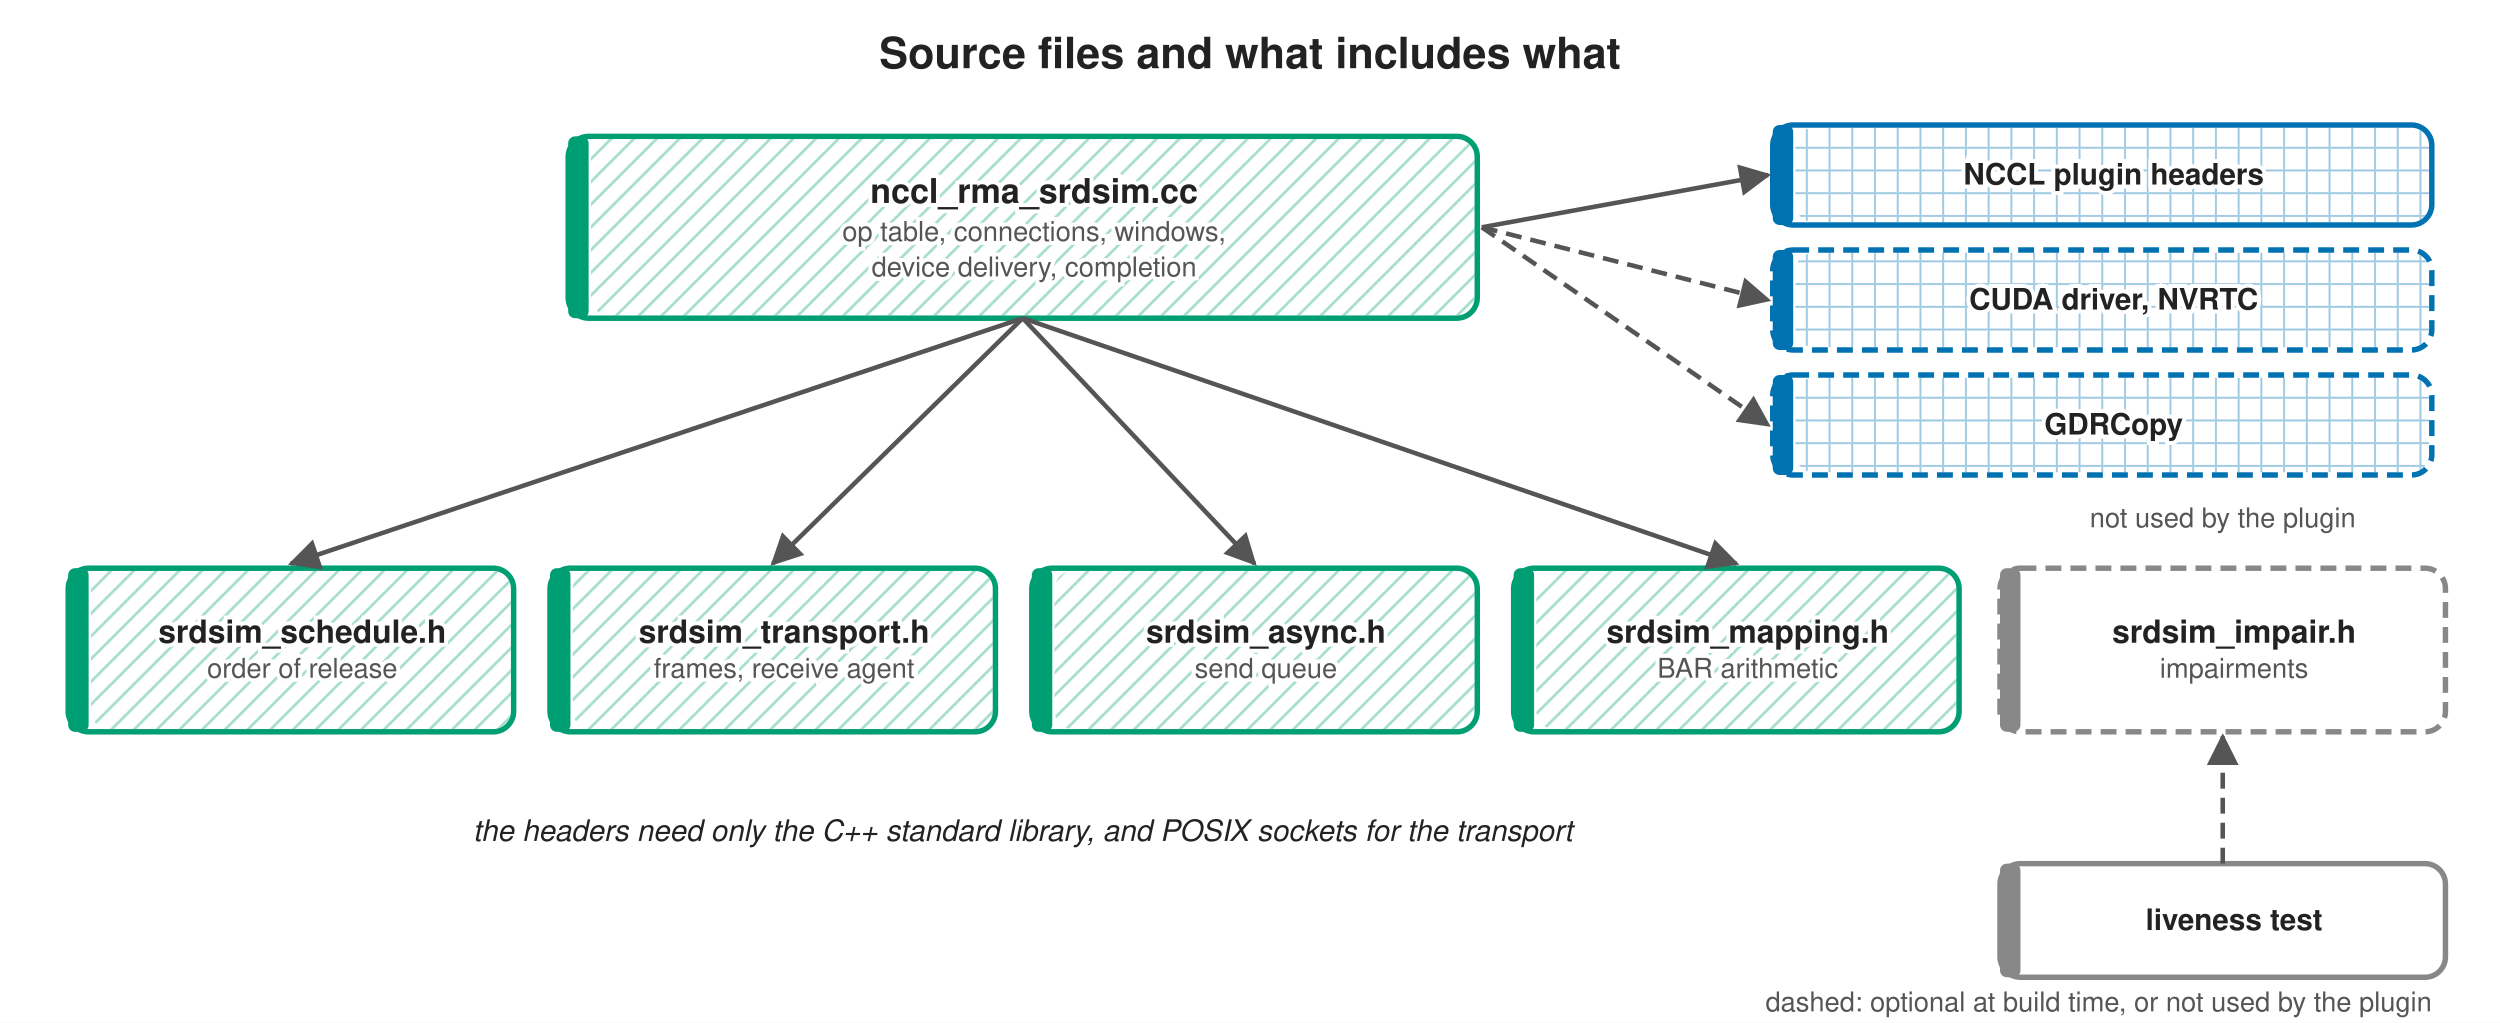
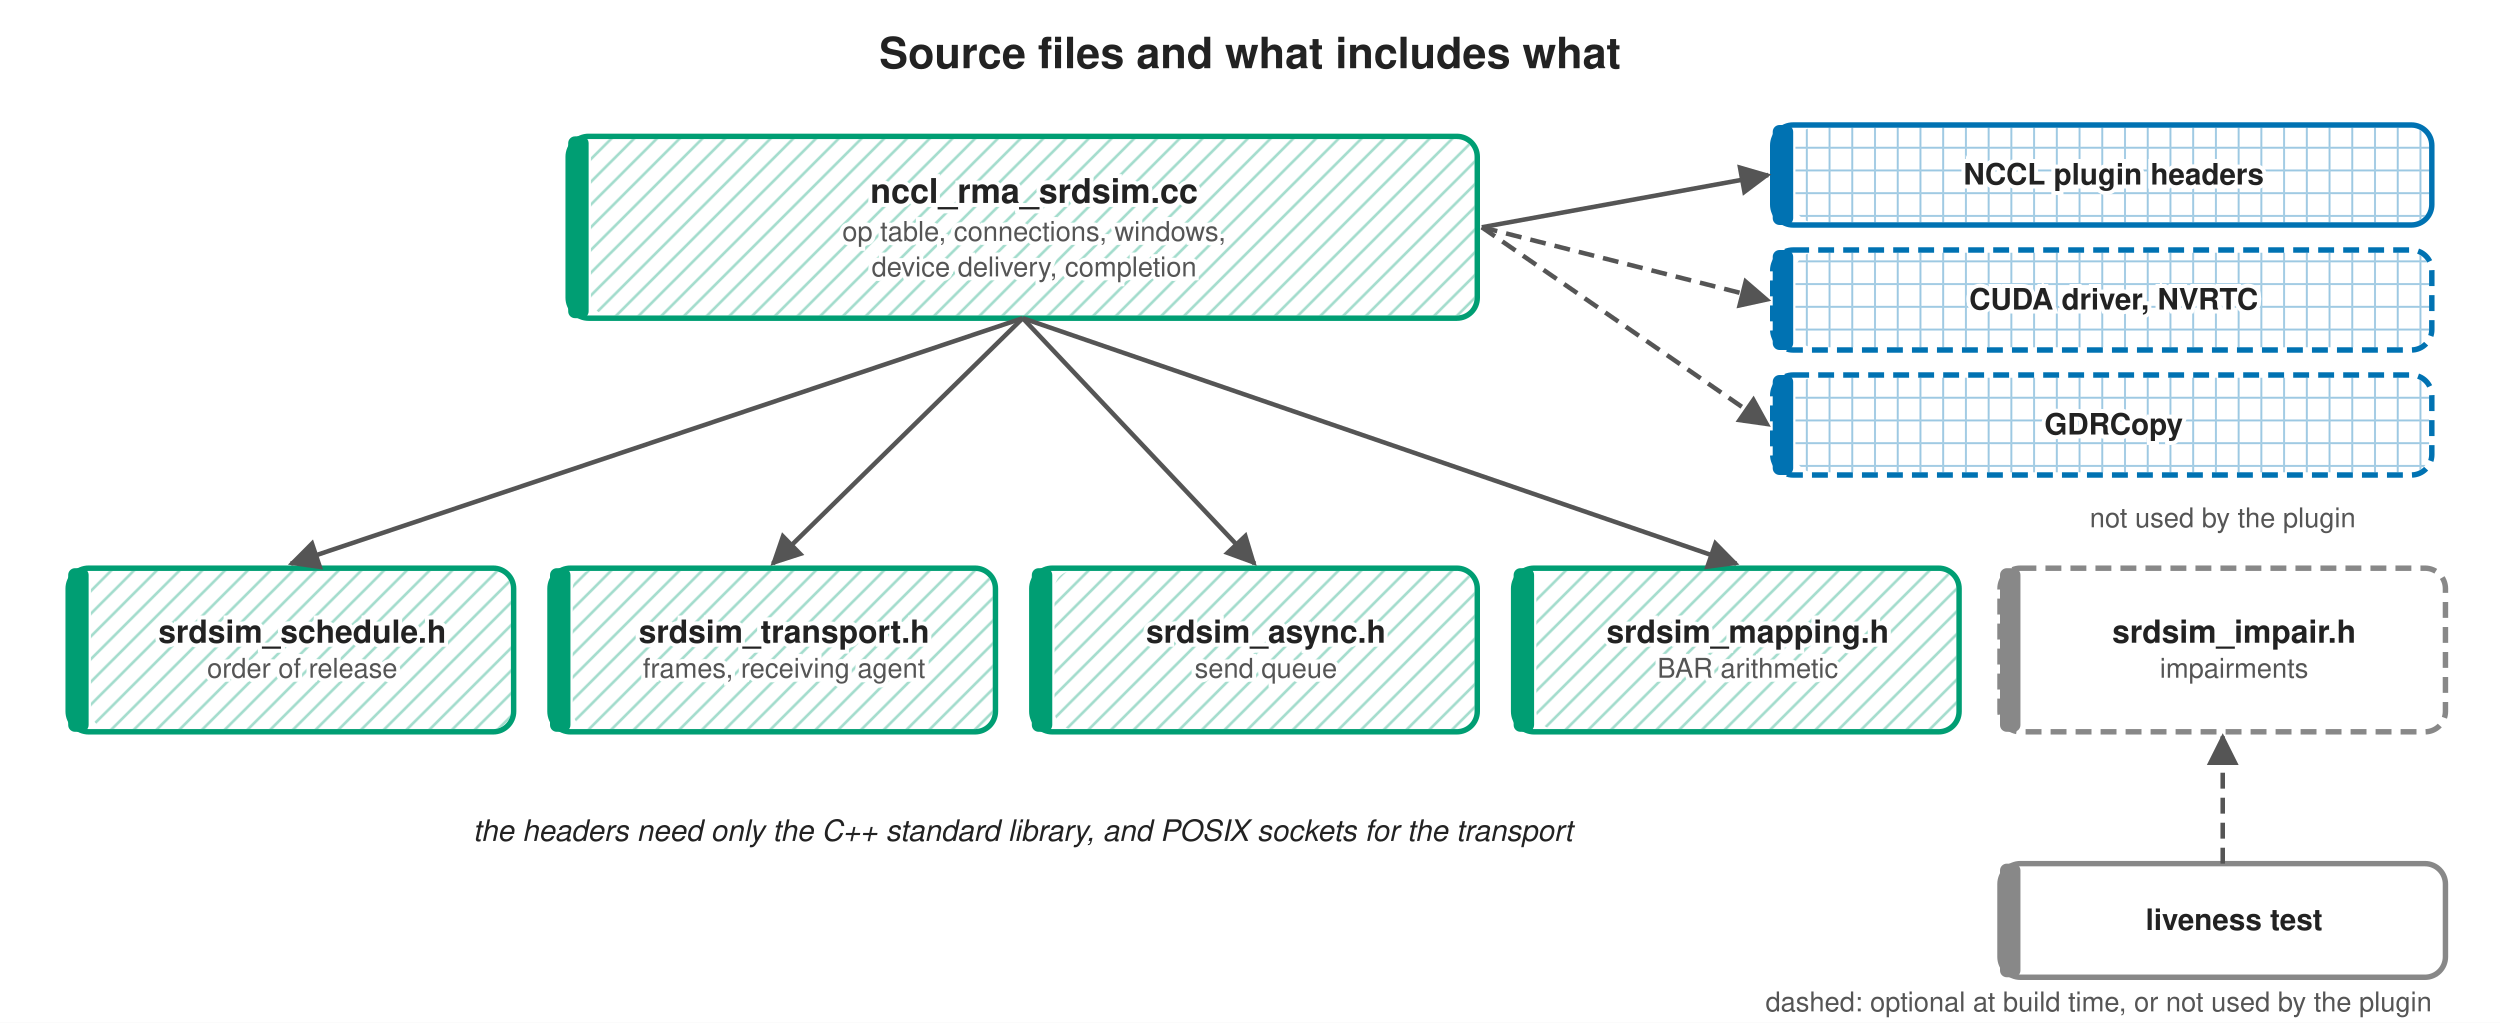
<svg xmlns="http://www.w3.org/2000/svg" width="1100" height="450" viewBox="0 0 1100 450">
  <defs>
    <pattern id="p-sim" width="10" height="10" patternUnits="userSpaceOnUse">
      <g stroke="#009E73" opacity="0.35">
        <path d="M-2,2 l4,-4 M0,10 l10,-10 M8,12 l4,-4" stroke-width="1.2" />
      </g>
    </pattern>
    <marker id="m13" viewBox="0 0 10 10" refX="9" refY="5" markerWidth="7" markerHeight="7" orient="auto-start-reverse">
      <path d="M0,0 L10,5 L0,10 z" fill="#555555" />
    </marker>
    <marker id="m19" viewBox="0 0 10 10" refX="9" refY="5" markerWidth="7" markerHeight="7" orient="auto-start-reverse">
      <path d="M0,0 L10,5 L0,10 z" fill="#555555" />
    </marker>
    <marker id="m25" viewBox="0 0 10 10" refX="9" refY="5" markerWidth="7" markerHeight="7" orient="auto-start-reverse">
      <path d="M0,0 L10,5 L0,10 z" fill="#555555" />
    </marker>
    <marker id="m31" viewBox="0 0 10 10" refX="9" refY="5" markerWidth="7" markerHeight="7" orient="auto-start-reverse">
      <path d="M0,0 L10,5 L0,10 z" fill="#555555" />
    </marker>
    <marker id="m40" viewBox="0 0 10 10" refX="9" refY="5" markerWidth="7" markerHeight="7" orient="auto-start-reverse">
      <path d="M0,0 L10,5 L0,10 z" fill="#555555" />
    </marker>
    <pattern id="p-nccl" width="10" height="10" patternUnits="userSpaceOnUse">
      <g stroke="#0072B2" opacity="0.35">
        <path d="M0,5 h10 M5,0 v10" stroke-width="0.9" />
      </g>
    </pattern>
    <marker id="m46" viewBox="0 0 10 10" refX="9" refY="5" markerWidth="7" markerHeight="7" orient="auto-start-reverse">
      <path d="M0,0 L10,5 L0,10 z" fill="#555555" />
    </marker>
    <marker id="m51" viewBox="0 0 10 10" refX="9" refY="5" markerWidth="7" markerHeight="7" orient="auto-start-reverse">
      <path d="M0,0 L10,5 L0,10 z" fill="#555555" />
    </marker>
    <marker id="m56" viewBox="0 0 10 10" refX="9" refY="5" markerWidth="7" markerHeight="7" orient="auto-start-reverse">
      <path d="M0,0 L10,5 L0,10 z" fill="#555555" />
    </marker>
  </defs>
  <rect x="0" y="0" width="1100" height="450" fill="#FFFFFF" />
  <text x="550.0" y="30.0" font-family="Helvetica, Arial, 'Hiragino Sans', 'Hiragino Kaku Gothic ProN', 'Noto Sans CJK JP', 'Noto Sans JP', sans-serif" font-size="19" font-weight="bold" text-anchor="middle" fill="#222222">Source files and what includes what</text>
  <rect x="250" y="60" width="400" height="80" rx="9" fill="#FFFFFF" stroke="#009E73" stroke-width="2.4" />
  <rect x="260" y="61.2" width="388.8" height="77.6" rx="8" fill="url(#p-sim)" />
  <rect x="250" y="60" width="9" height="80" rx="3" fill="#009E73" />
  <text x="455.0" y="89.3" font-family="Helvetica, Arial, 'Hiragino Sans', 'Hiragino Kaku Gothic ProN', 'Noto Sans CJK JP', 'Noto Sans JP', sans-serif" font-size="15" font-weight="bold" text-anchor="middle" fill="#222222" stroke="#FFFFFF" stroke-width="3.5" paint-order="stroke">nccl_rma_srdsim.cc</text>
  <text x="455.0" y="106.0" font-family="Helvetica, Arial, 'Hiragino Sans', 'Hiragino Kaku Gothic ProN', 'Noto Sans CJK JP', 'Noto Sans JP', sans-serif" font-size="12" font-weight="normal" text-anchor="middle" fill="#555555" stroke="#FFFFFF" stroke-width="3.5" paint-order="stroke">op table, connections, windows,</text>
  <text x="455.0" y="121.6" font-family="Helvetica, Arial, 'Hiragino Sans', 'Hiragino Kaku Gothic ProN', 'Noto Sans CJK JP', 'Noto Sans JP', sans-serif" font-size="12" font-weight="normal" text-anchor="middle" fill="#555555" stroke="#FFFFFF" stroke-width="3.5" paint-order="stroke">device delivery, completion</text>
  <rect x="30" y="250" width="196" height="72" rx="9" fill="#FFFFFF" stroke="#009E73" stroke-width="2.4" />
  <rect x="40" y="251.2" width="184.8" height="69.6" rx="8" fill="url(#p-sim)" />
  <rect x="30" y="250" width="9" height="72" rx="3" fill="#009E73" />
  <text x="133.0" y="282.8" font-family="Helvetica, Arial, 'Hiragino Sans', 'Hiragino Kaku Gothic ProN', 'Noto Sans CJK JP', 'Noto Sans JP', sans-serif" font-size="14" font-weight="bold" text-anchor="middle" fill="#222222" stroke="#FFFFFF" stroke-width="3.5" paint-order="stroke">srdsim_schedule.h</text>
  <text x="133.0" y="298.2" font-family="Helvetica, Arial, 'Hiragino Sans', 'Hiragino Kaku Gothic ProN', 'Noto Sans CJK JP', 'Noto Sans JP', sans-serif" font-size="12" font-weight="normal" text-anchor="middle" fill="#555555" stroke="#FFFFFF" stroke-width="3.5" paint-order="stroke">order of release</text>
  <line x1="450" y1="140" x2="128" y2="248" stroke="#555555" stroke-width="2.0" marker-end="url(#m13)" />
  <rect x="242" y="250" width="196" height="72" rx="9" fill="#FFFFFF" stroke="#009E73" stroke-width="2.4" />
  <rect x="252" y="251.2" width="184.8" height="69.6" rx="8" fill="url(#p-sim)" />
  <rect x="242" y="250" width="9" height="72" rx="3" fill="#009E73" />
  <text x="345.0" y="282.8" font-family="Helvetica, Arial, 'Hiragino Sans', 'Hiragino Kaku Gothic ProN', 'Noto Sans CJK JP', 'Noto Sans JP', sans-serif" font-size="14" font-weight="bold" text-anchor="middle" fill="#222222" stroke="#FFFFFF" stroke-width="3.5" paint-order="stroke">srdsim_transport.h</text>
-   <text x="345.0" y="298.2" font-family="Helvetica, Arial, 'Hiragino Sans', 'Hiragino Kaku Gothic ProN', 'Noto Sans CJK JP', 'Noto Sans JP', sans-serif" font-size="12" font-weight="normal" text-anchor="middle" fill="#555555" stroke="#FFFFFF" stroke-width="3.5" paint-order="stroke">frames, receive agent</text>
+   <text x="345.0" y="298.2" font-family="Helvetica, Arial, 'Hiragino Sans', 'Hiragino Kaku Gothic ProN', 'Noto Sans CJK JP', 'Noto Sans JP', sans-serif" font-size="12" font-weight="normal" text-anchor="middle" fill="#555555" stroke="#FFFFFF" stroke-width="3.5" paint-order="stroke">frames, receiving agent</text>
  <line x1="450" y1="140" x2="340" y2="248" stroke="#555555" stroke-width="2.0" marker-end="url(#m19)" />
  <rect x="454" y="250" width="196" height="72" rx="9" fill="#FFFFFF" stroke="#009E73" stroke-width="2.4" />
  <rect x="464" y="251.2" width="184.8" height="69.6" rx="8" fill="url(#p-sim)" />
  <rect x="454" y="250" width="9" height="72" rx="3" fill="#009E73" />
  <text x="557.0" y="282.8" font-family="Helvetica, Arial, 'Hiragino Sans', 'Hiragino Kaku Gothic ProN', 'Noto Sans CJK JP', 'Noto Sans JP', sans-serif" font-size="14" font-weight="bold" text-anchor="middle" fill="#222222" stroke="#FFFFFF" stroke-width="3.5" paint-order="stroke">srdsim_async.h</text>
  <text x="557.0" y="298.2" font-family="Helvetica, Arial, 'Hiragino Sans', 'Hiragino Kaku Gothic ProN', 'Noto Sans CJK JP', 'Noto Sans JP', sans-serif" font-size="12" font-weight="normal" text-anchor="middle" fill="#555555" stroke="#FFFFFF" stroke-width="3.5" paint-order="stroke">send queue</text>
  <line x1="450" y1="140" x2="552" y2="248" stroke="#555555" stroke-width="2.0" marker-end="url(#m25)" />
  <rect x="666" y="250" width="196" height="72" rx="9" fill="#FFFFFF" stroke="#009E73" stroke-width="2.4" />
  <rect x="676" y="251.2" width="184.8" height="69.6" rx="8" fill="url(#p-sim)" />
  <rect x="666" y="250" width="9" height="72" rx="3" fill="#009E73" />
  <text x="769.0" y="282.8" font-family="Helvetica, Arial, 'Hiragino Sans', 'Hiragino Kaku Gothic ProN', 'Noto Sans CJK JP', 'Noto Sans JP', sans-serif" font-size="14" font-weight="bold" text-anchor="middle" fill="#222222" stroke="#FFFFFF" stroke-width="3.5" paint-order="stroke">srdsim_mapping.h</text>
  <text x="769.0" y="298.2" font-family="Helvetica, Arial, 'Hiragino Sans', 'Hiragino Kaku Gothic ProN', 'Noto Sans CJK JP', 'Noto Sans JP', sans-serif" font-size="12" font-weight="normal" text-anchor="middle" fill="#555555" stroke="#FFFFFF" stroke-width="3.5" paint-order="stroke">BAR arithmetic</text>
  <line x1="450" y1="140" x2="764" y2="248" stroke="#555555" stroke-width="2.0" marker-end="url(#m31)" />
  <text x="450.0" y="370.0" font-family="Helvetica, Arial, 'Hiragino Sans', 'Hiragino Kaku Gothic ProN', 'Noto Sans CJK JP', 'Noto Sans JP', sans-serif" font-size="13" font-weight="normal" text-anchor="middle" fill="#222222" font-style="italic">the headers need only the C++ standard library, and POSIX sockets for the transport</text>
  <rect x="880" y="250" width="196" height="72" rx="9" fill="#FFFFFF" stroke="#888888" stroke-width="2.4" stroke-dasharray="7 4" />
  <rect x="880" y="250" width="9" height="72" rx="3" fill="#888888" />
  <text x="983.0" y="282.8" font-family="Helvetica, Arial, 'Hiragino Sans', 'Hiragino Kaku Gothic ProN', 'Noto Sans CJK JP', 'Noto Sans JP', sans-serif" font-size="14" font-weight="bold" text-anchor="middle" fill="#222222" stroke="#FFFFFF" stroke-width="3.5" paint-order="stroke">srdsim_impair.h</text>
  <text x="983.0" y="298.2" font-family="Helvetica, Arial, 'Hiragino Sans', 'Hiragino Kaku Gothic ProN', 'Noto Sans CJK JP', 'Noto Sans JP', sans-serif" font-size="12" font-weight="normal" text-anchor="middle" fill="#555555" stroke="#FFFFFF" stroke-width="3.5" paint-order="stroke">impairments</text>
  <rect x="880" y="380" width="196" height="50" rx="9" fill="#FFFFFF" stroke="#888888" stroke-width="2.4" />
  <rect x="880" y="380" width="9" height="50" rx="3" fill="#888888" />
  <text x="983.0" y="409.2" font-family="Helvetica, Arial, 'Hiragino Sans', 'Hiragino Kaku Gothic ProN', 'Noto Sans CJK JP', 'Noto Sans JP', sans-serif" font-size="13" font-weight="bold" text-anchor="middle" fill="#222222" stroke="#FFFFFF" stroke-width="3.5" paint-order="stroke">liveness test</text>
  <line x1="978" y1="380" x2="978" y2="324" stroke="#555555" stroke-width="2.0" stroke-dasharray="7 4" marker-end="url(#m40)" />
  <text x="978.0" y="232.0" font-family="Helvetica, Arial, 'Hiragino Sans', 'Hiragino Kaku Gothic ProN', 'Noto Sans CJK JP', 'Noto Sans JP', sans-serif" font-size="12" font-weight="normal" text-anchor="middle" fill="#555555">not used by the plugin</text>
  <rect x="780" y="55" width="290" height="44" rx="9" fill="#FFFFFF" stroke="#0072B2" stroke-width="2.4" />
  <rect x="790" y="56.2" width="278.8" height="41.6" rx="8" fill="url(#p-nccl)" />
  <rect x="780" y="55" width="9" height="44" rx="3" fill="#0072B2" />
  <text x="930.0" y="81.2" font-family="Helvetica, Arial, 'Hiragino Sans', 'Hiragino Kaku Gothic ProN', 'Noto Sans CJK JP', 'Noto Sans JP', sans-serif" font-size="13" font-weight="bold" text-anchor="middle" fill="#222222" stroke="#FFFFFF" stroke-width="3.5" paint-order="stroke">NCCL plugin headers</text>
  <line x1="652" y1="100" x2="778" y2="77" stroke="#555555" stroke-width="2.0" marker-end="url(#m46)" />
  <rect x="780" y="110" width="290" height="44" rx="9" fill="#FFFFFF" stroke="#0072B2" stroke-width="2.4" stroke-dasharray="7 4" />
  <rect x="790" y="111.2" width="278.8" height="41.6" rx="8" fill="url(#p-nccl)" />
  <rect x="780" y="110" width="9" height="44" rx="3" fill="#0072B2" />
  <text x="930.0" y="136.2" font-family="Helvetica, Arial, 'Hiragino Sans', 'Hiragino Kaku Gothic ProN', 'Noto Sans CJK JP', 'Noto Sans JP', sans-serif" font-size="13" font-weight="bold" text-anchor="middle" fill="#222222" stroke="#FFFFFF" stroke-width="3.5" paint-order="stroke">CUDA driver, NVRTC</text>
  <line x1="652" y1="100" x2="778" y2="132" stroke="#555555" stroke-width="2.0" stroke-dasharray="7 4" marker-end="url(#m51)" />
  <rect x="780" y="165" width="290" height="44" rx="9" fill="#FFFFFF" stroke="#0072B2" stroke-width="2.4" stroke-dasharray="7 4" />
  <rect x="790" y="166.2" width="278.8" height="41.6" rx="8" fill="url(#p-nccl)" />
  <rect x="780" y="165" width="9" height="44" rx="3" fill="#0072B2" />
  <text x="930.0" y="191.2" font-family="Helvetica, Arial, 'Hiragino Sans', 'Hiragino Kaku Gothic ProN', 'Noto Sans CJK JP', 'Noto Sans JP', sans-serif" font-size="13" font-weight="bold" text-anchor="middle" fill="#222222" stroke="#FFFFFF" stroke-width="3.5" paint-order="stroke">GDRCopy</text>
  <line x1="652" y1="100" x2="778" y2="187" stroke="#555555" stroke-width="2.0" stroke-dasharray="7 4" marker-end="url(#m56)" />
  <text x="1070.0" y="445.0" font-family="Helvetica, Arial, 'Hiragino Sans', 'Hiragino Kaku Gothic ProN', 'Noto Sans CJK JP', 'Noto Sans JP', sans-serif" font-size="12" font-weight="normal" text-anchor="end" fill="#555555">dashed: optional at build time, or not used by the plugin</text>
</svg>
